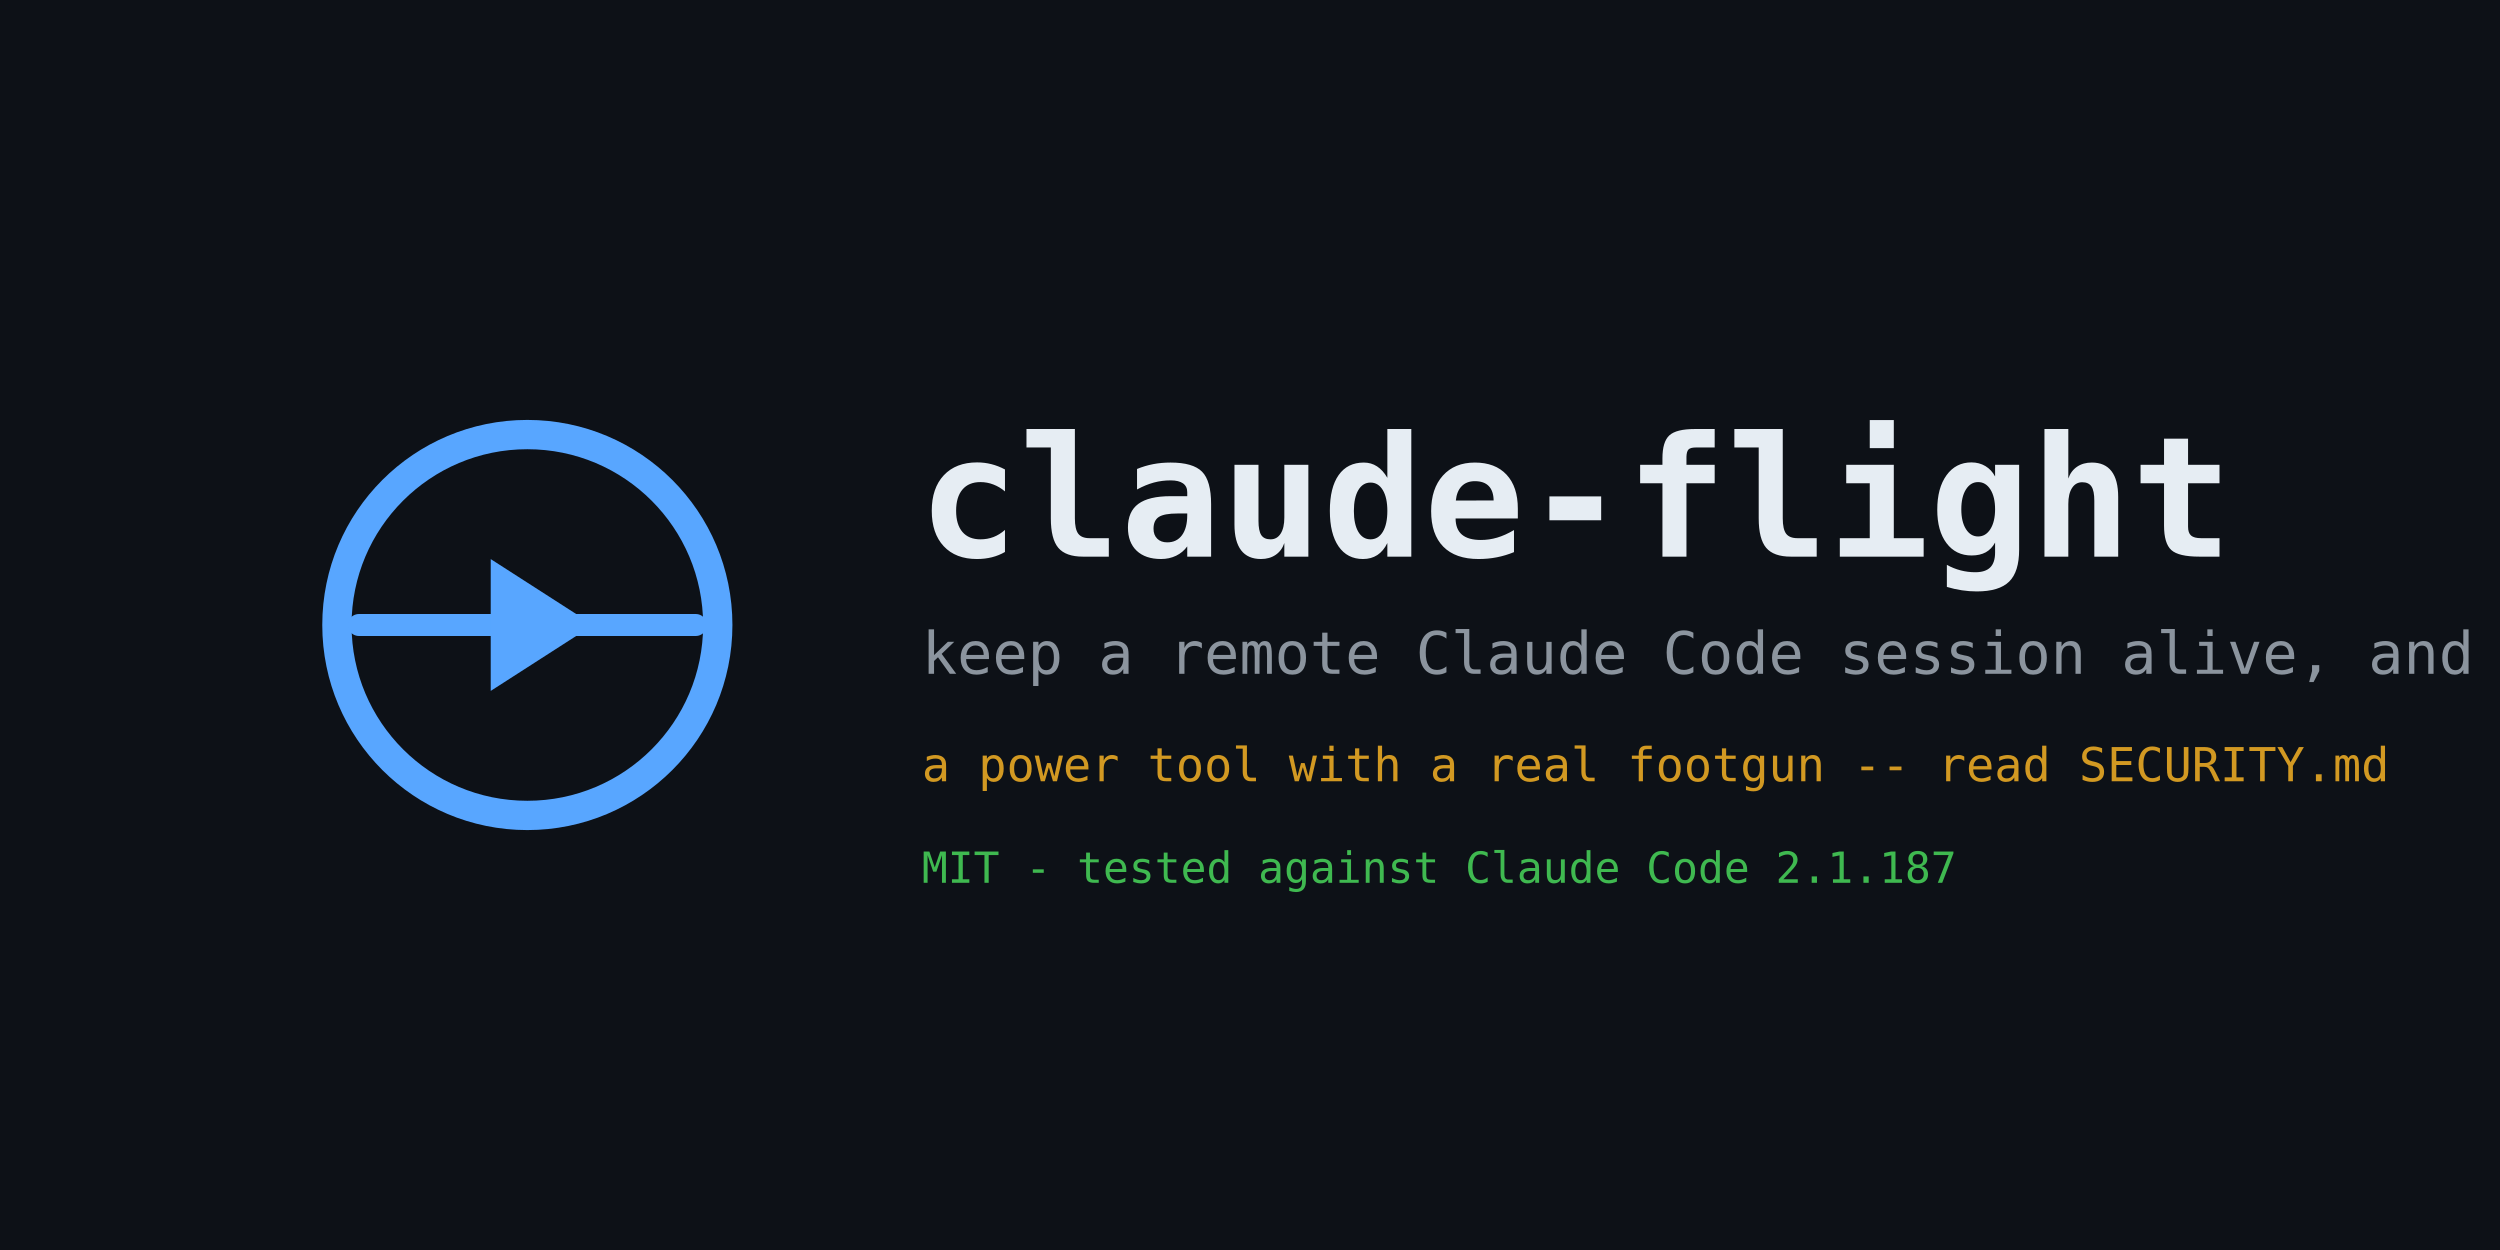
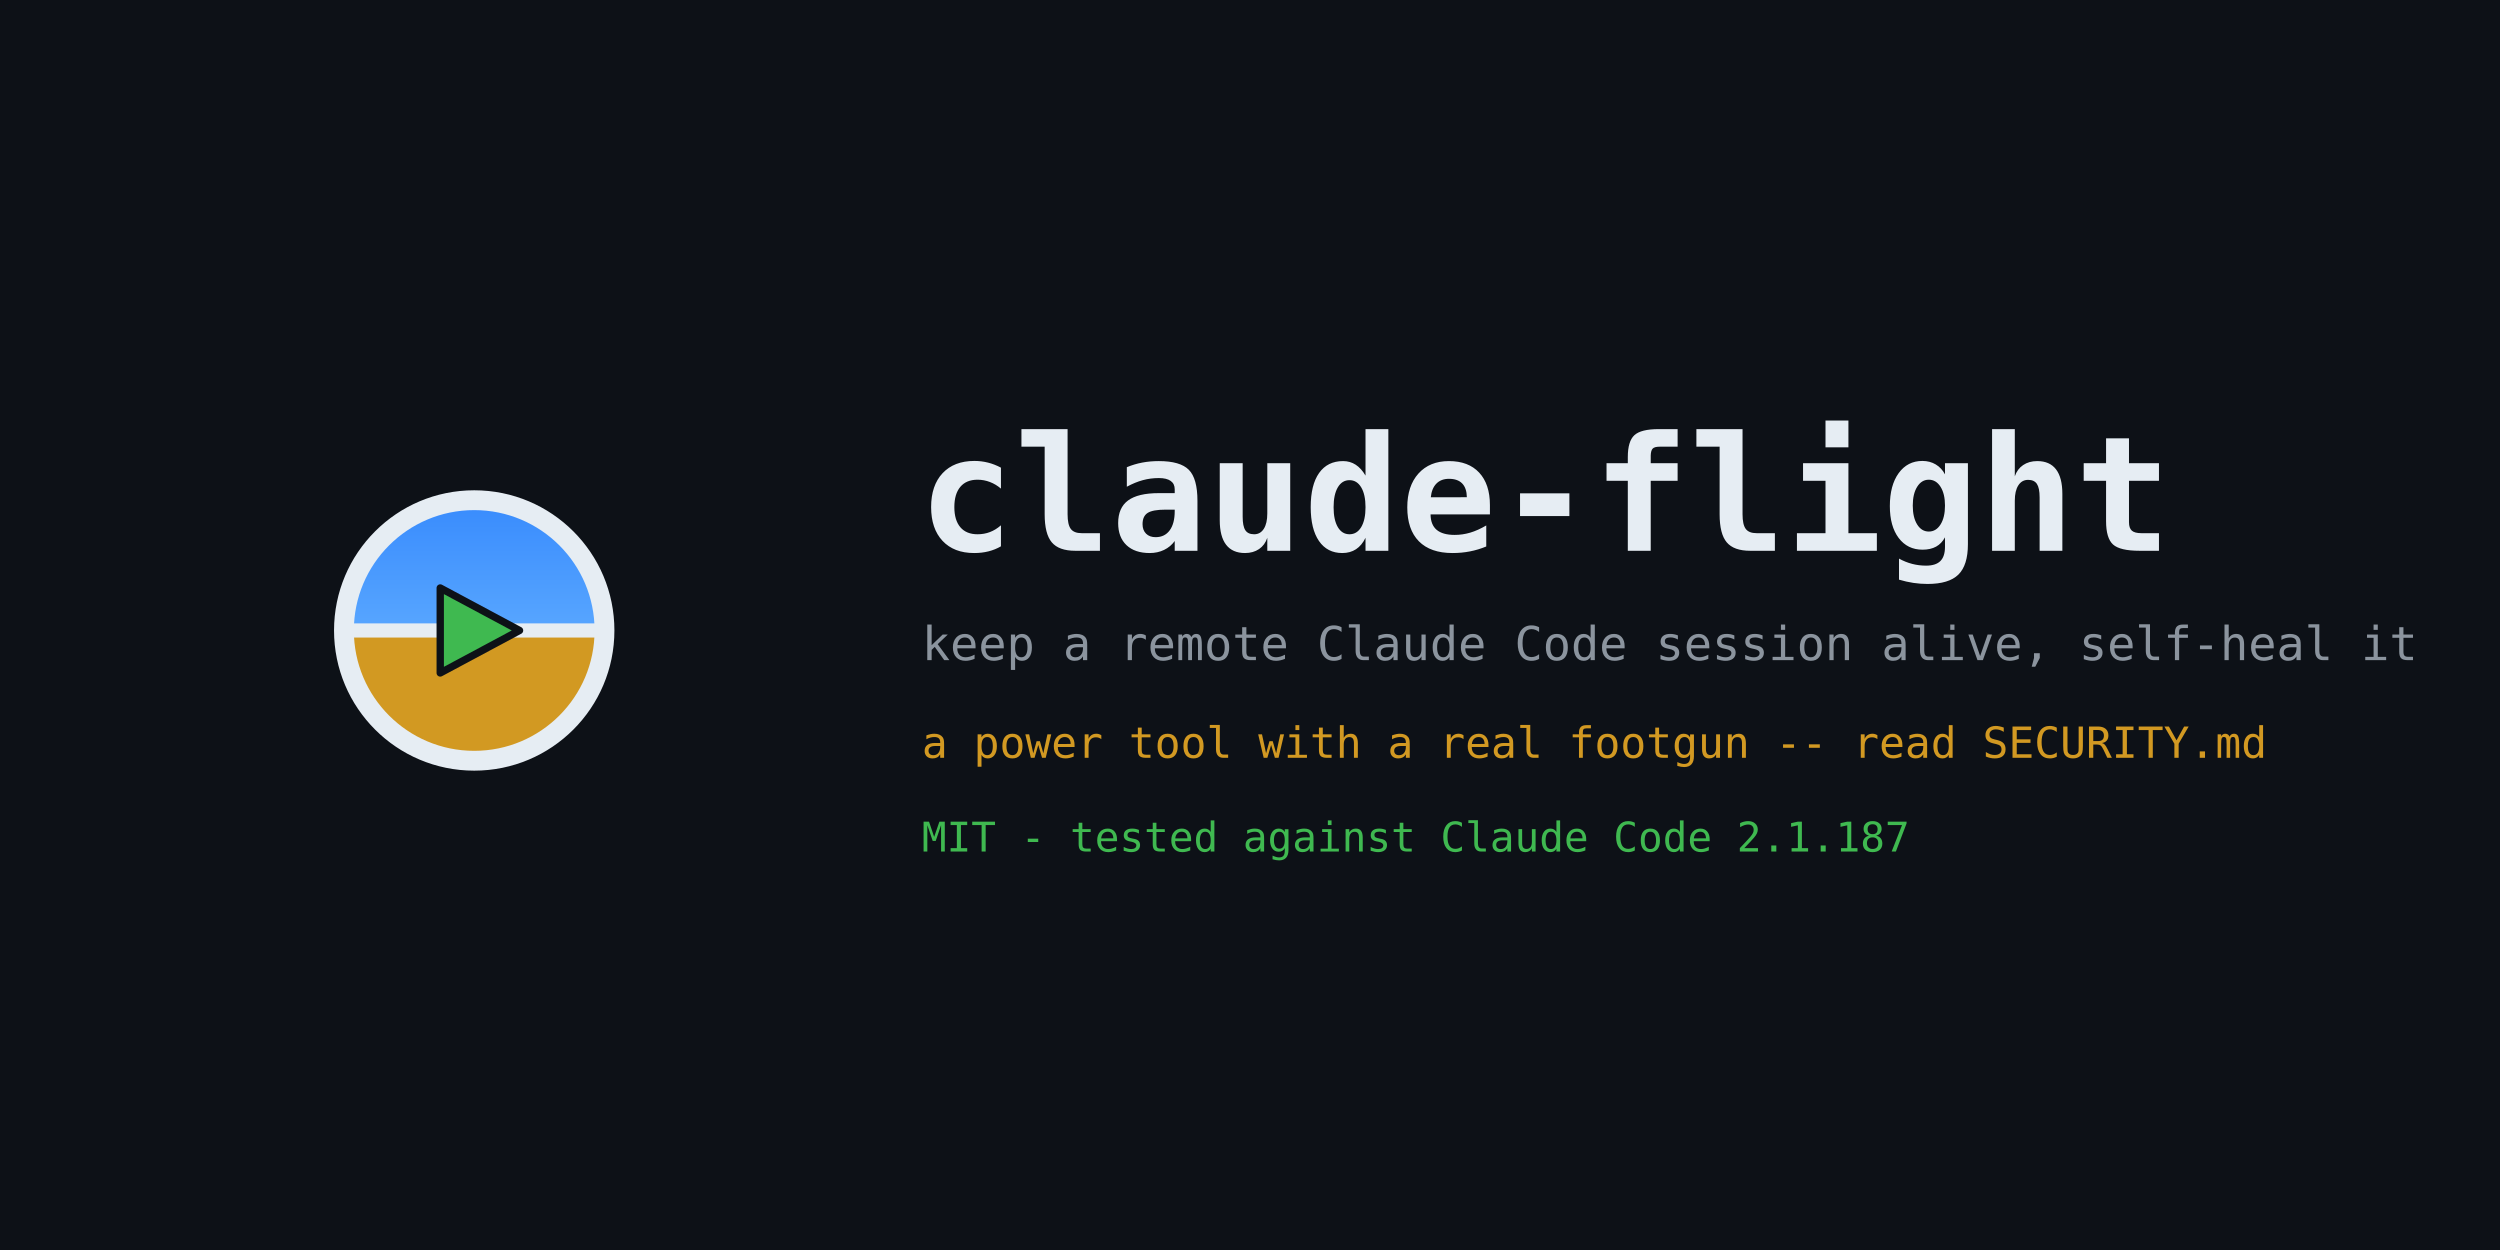
<svg xmlns="http://www.w3.org/2000/svg" viewBox="0 0 1280 640" width="1280" height="640" role="img" aria-label="claude-flight">
+   <defs>
+     <clipPath id="dial2">
+       <circle cx="32" cy="32" r="23" />
+     </clipPath>
+     <linearGradient id="sky2" x1="0" y1="0" x2="0" y2="1">
+       <stop offset="0" stop-color="#388bfd" />
+       <stop offset="1" stop-color="#58a6ff" />
+     </linearGradient>
+   </defs>
  <rect width="1280" height="640" fill="#0d1117" />
-   <g transform="translate(150 200) scale(3.75)" stroke="#58a6ff" fill="#58a6ff">
-     <circle cx="32" cy="32" r="26" fill="none" stroke-width="4" />
-     <line x1="9" y1="32" x2="55" y2="32" stroke-width="3" stroke-linecap="round" />
-     <path d="M27 23 L41 32 L27 41 Z" stroke="none" />
+   <g transform="translate(150 230) scale(2.9)">
+     <g clip-path="url(#dial2)">
+       <rect x="9" y="9" width="46" height="23" fill="url(#sky2)" />
+       <rect x="9" y="32" width="46" height="23" fill="#d29922" />
+     </g>
+     <circle cx="32" cy="32" r="23" fill="none" stroke="#e6edf3" stroke-width="3.5" />
+     <line x1="9.5" y1="32" x2="54.5" y2="32" stroke="#e6edf3" stroke-width="2.5" />
+     <path d="M26 24.5 L40 32 L26 39.5 Z" fill="#3fb950" stroke="#0d1117" stroke-width="1.3" stroke-linejoin="round" />
  </g>
-   <text x="470" y="285" font-family="monospace" font-size="86" font-weight="bold" fill="#e6edf3">claude-flight</text>
-   <text x="472" y="345" font-family="monospace" font-size="30" fill="#8b949e">keep a remote Claude Code session alive, and self-heal it</text>
-   <text x="472" y="400" font-family="monospace" font-size="24" fill="#d29922">a power tool with a real footgun -- read SECURITY.md</text>
-   <text x="472" y="452" font-family="monospace" font-size="22" fill="#3fb950">MIT  -  tested against Claude Code 2.1.187</text>
+   <text x="470" y="282" font-family="monospace" font-size="82" font-weight="bold" fill="#e6edf3">claude-flight</text>
+   <text x="472" y="338" font-family="monospace" font-size="24" fill="#8b949e">keep a remote Claude Code session alive, self-heal it</text>
+   <text x="472" y="388" font-family="monospace" font-size="22" fill="#d29922">a power tool with a real footgun -- read SECURITY.md</text>
+   <text x="472" y="436" font-family="monospace" font-size="21" fill="#3fb950">MIT  -  tested against Claude Code 2.1.187</text>
</svg>
